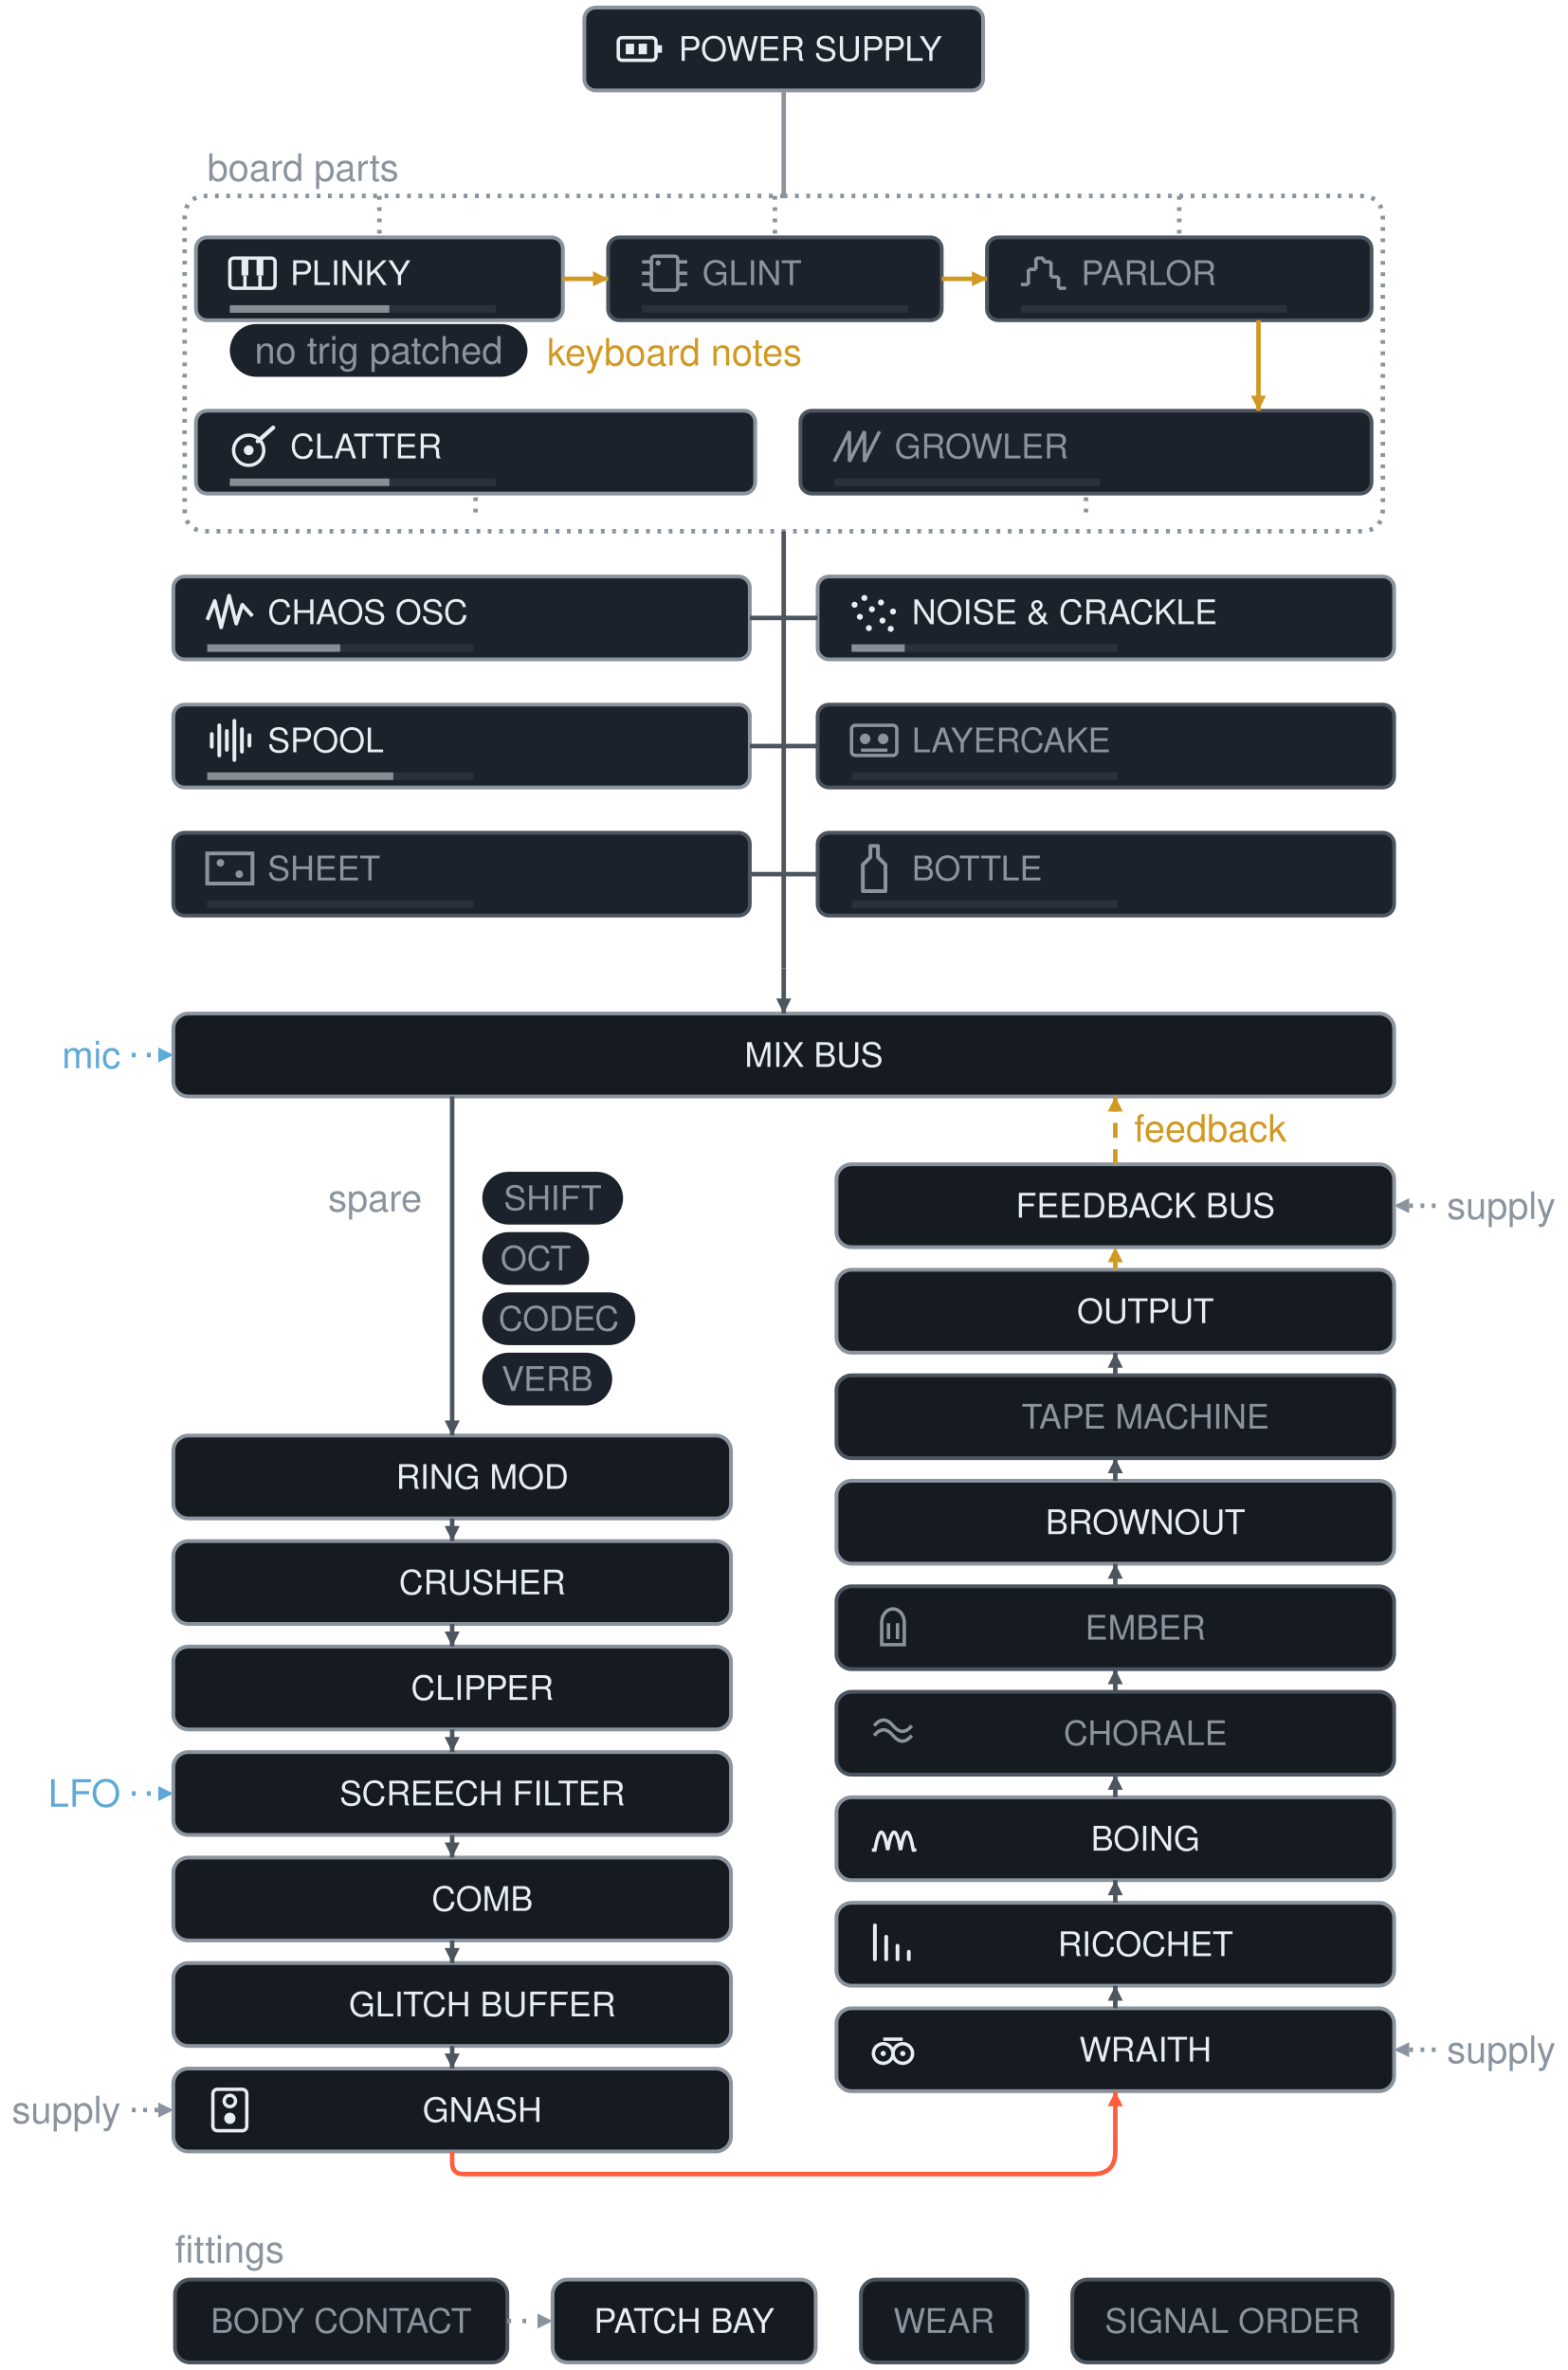
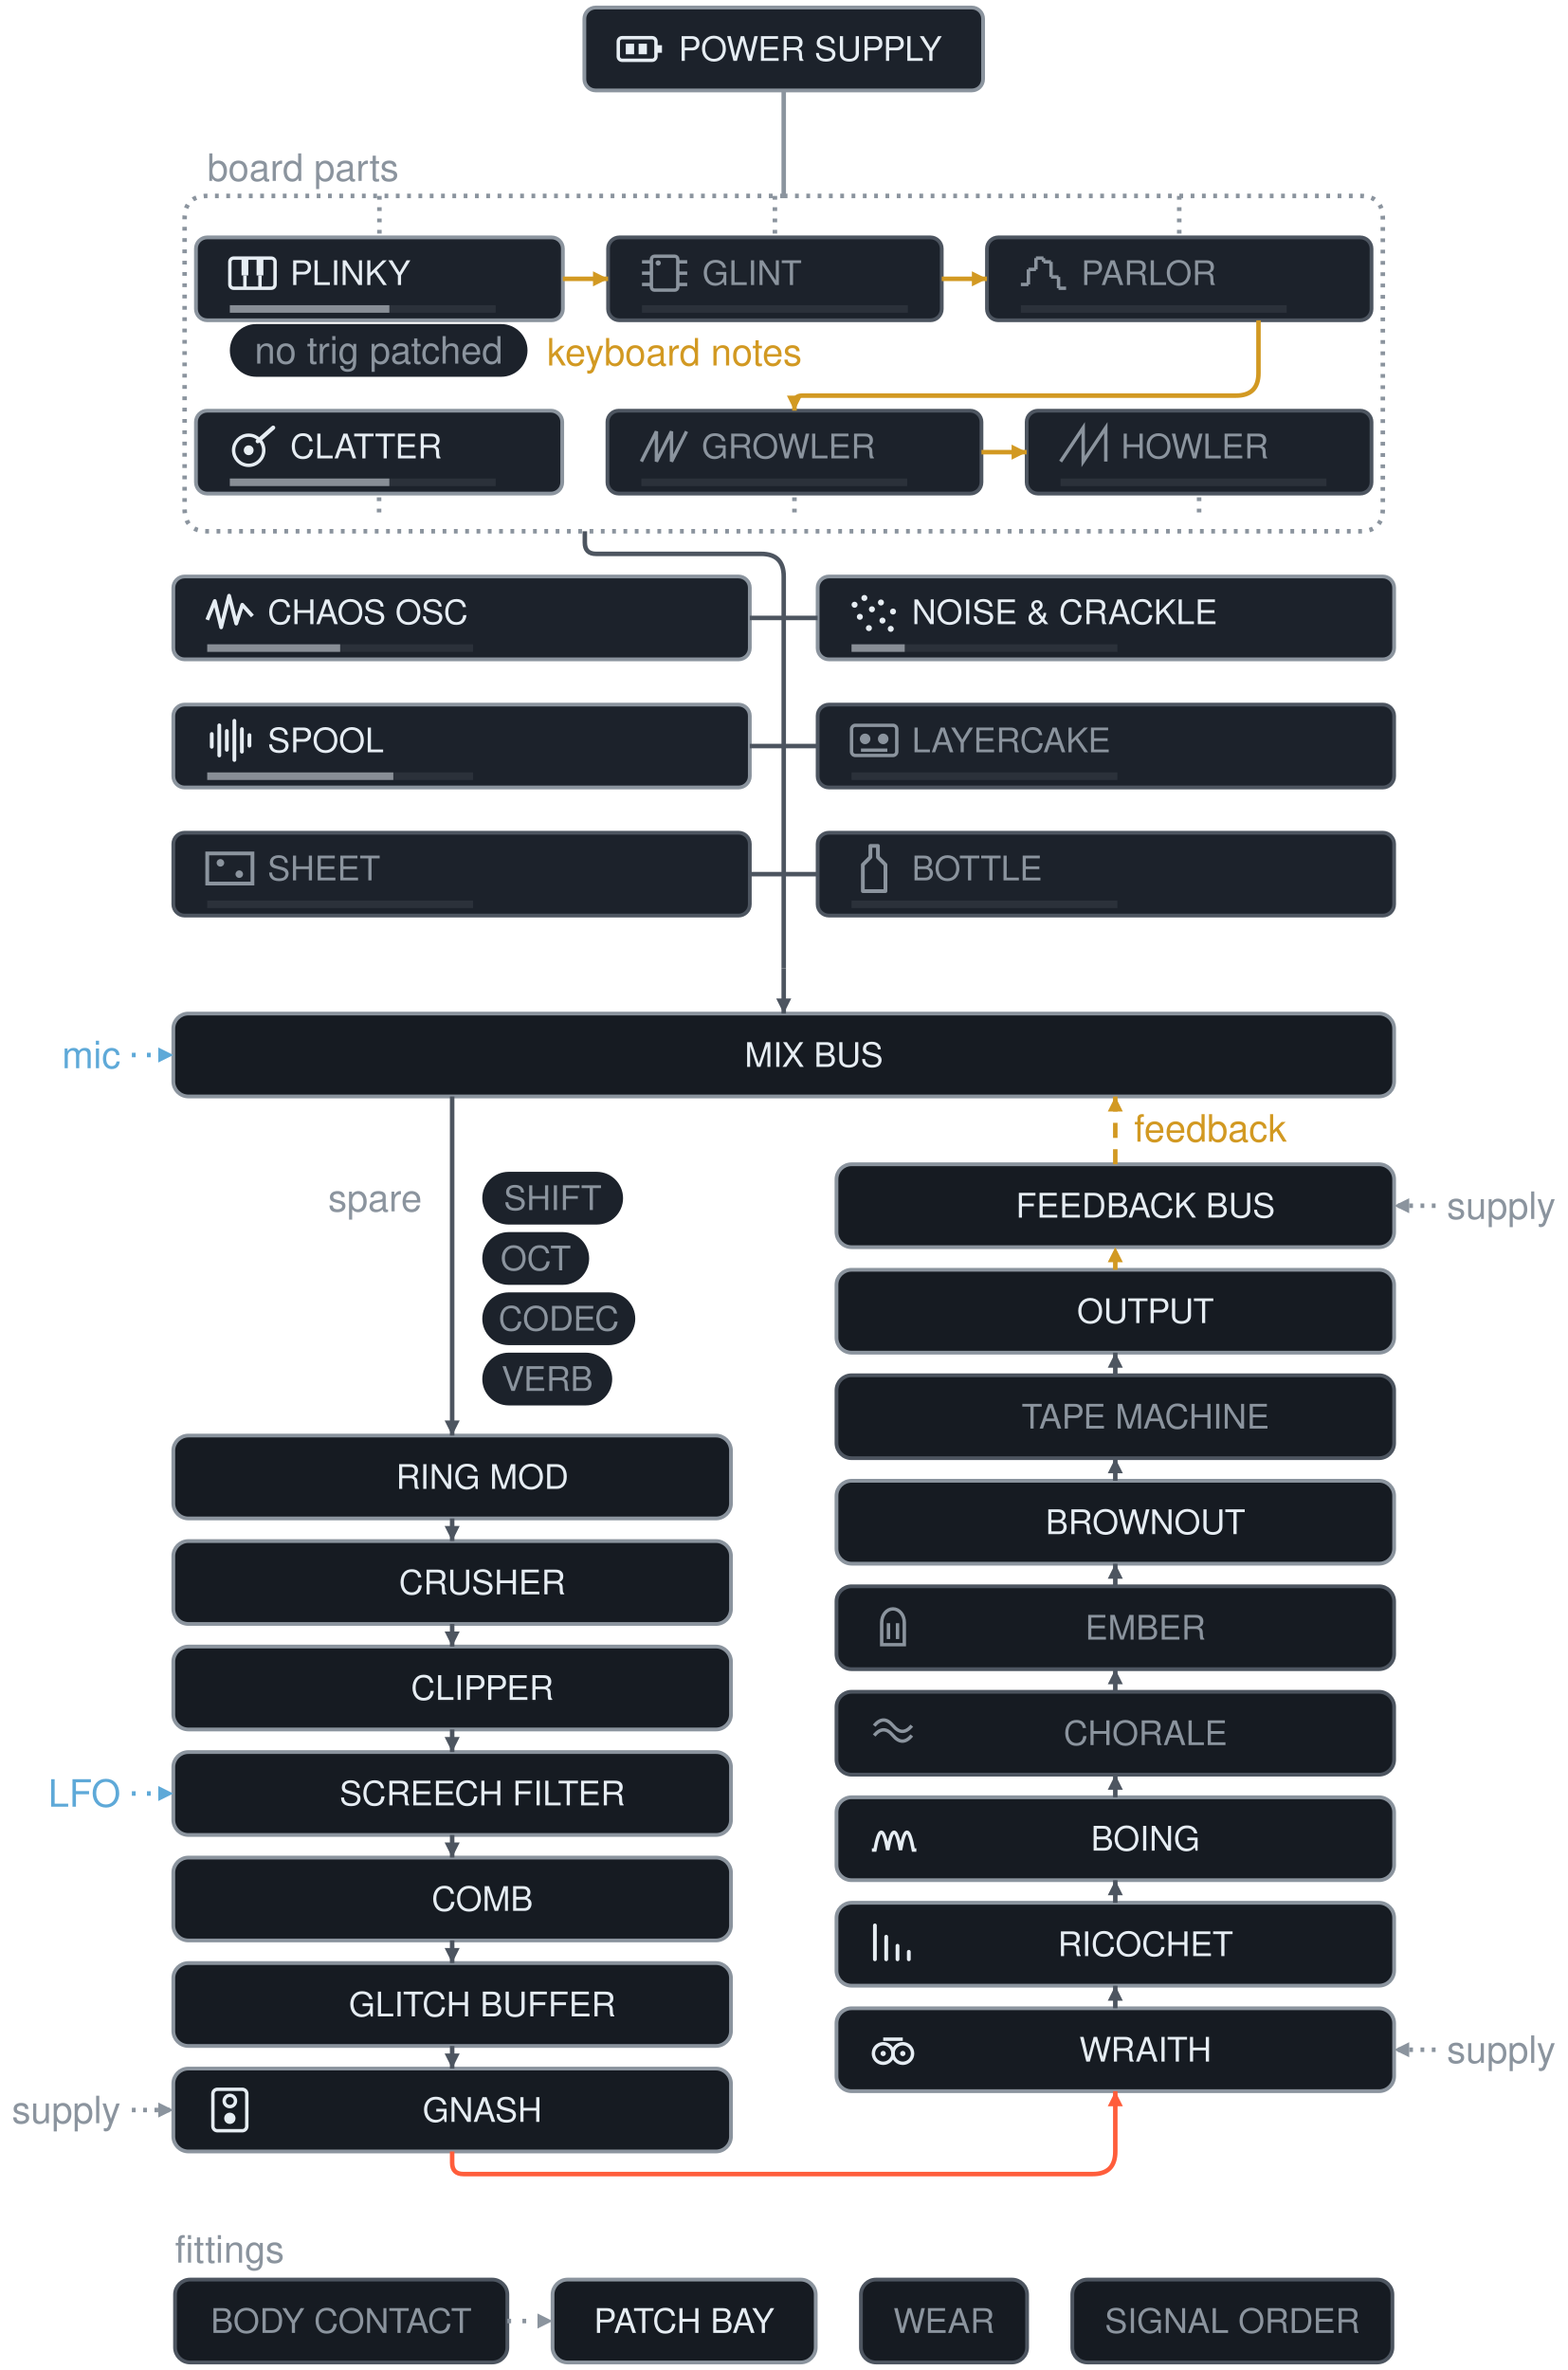
<svg xmlns="http://www.w3.org/2000/svg" viewBox="0 0 416 629" width="416" height="629" font-family="Helvetica, Arial, sans-serif">
  <g class="wire" data-wire="rail">
    <path class="line" d="M208 52L361 52Q367 52 367 58L367 135Q367 141 361 141L55 141Q49 141 49 135L49 58Q49 52 55 52L208 52" fill="none" stroke="#8b949e" stroke-width="1.2" stroke-dasharray="1 2" />
    <path class="head" d="" fill="#8b949e" />
  </g>
  <g class="node">
    <text x="55" y="48" fill="#8b949e" font-size="10" text-anchor="start">board parts</text>
  </g>
  <g class="node">
    <rect class="box" x="52" y="63" width="97.385" height="22" rx="3" fill="#1c222b" stroke="#8b949e" stroke-width="1" />
    <g class="glyph">
      <rect x="61" y="68.5" width="12" height="8" rx="1" fill="none" stroke="#e6edf3" stroke-width="0.9" />
      <path d="M 65 73.1 V 76.5 M 69 73.1 V 76.5" stroke="#e6edf3" stroke-width="0.9" />
      <rect x="64.1" y="68.5" width="1.8" height="4.6" fill="#e6edf3" />
      <rect x="68.1" y="68.5" width="1.8" height="4.6" fill="#e6edf3" />
    </g>
    <text x="77" y="75.65" fill="#e6edf3" font-size="9" text-anchor="start">PLINKY</text>
    <rect x="61" y="81" width="70.553" height="2" fill="#4d5560" fill-opacity="0.3" />
    <rect x="61" y="81" width="42.332" height="2" fill="#e6edf3" fill-opacity="0.5" />
  </g>
  <g class="node">
-     <rect class="box" x="52" y="109" width="148.435" height="22" rx="3" fill="#1c222b" stroke="#8b949e" stroke-width="1" />
+     <rect class="box" x="52" y="109" width="97.215" height="22" rx="3" fill="#1c222b" stroke="#8b949e" stroke-width="1" />
    <g class="glyph">
      <circle cx="66" cy="119.5" r="4" fill="none" stroke="#e6edf3" stroke-width="0.9" />
      <circle cx="66" cy="119.5" r="1.3" fill="#e6edf3" />
      <path d="M 72.5 113.5 L 68.4 117.1" stroke="#e6edf3" stroke-width="1.1" stroke-linecap="round" />
    </g>
    <text x="77" y="121.65" fill="#e6edf3" font-size="9" text-anchor="start">CLATTER</text>
    <rect x="61" y="127" width="70.553" height="2" fill="#4d5560" fill-opacity="0.3" />
    <rect x="61" y="127" width="42.332" height="2" fill="#e6edf3" fill-opacity="0.5" />
  </g>
  <g class="node">
    <rect class="box" x="161.385" y="63" width="88.553" height="22" rx="3" fill="#1c222b" stroke="#4d5560" stroke-width="1" />
    <g class="glyph">
      <rect x="172.885" y="68" width="7" height="9" rx="0.8" fill="none" stroke="#8b949e" stroke-width="0.9" />
      <path d="M 170.385 69.5 h 2.5 M 179.885 69.5 h 2.5 M 170.385 72.5 h 2.5 M 179.885 72.5 h 2.5 M 170.385 75.5 h 2.5 M 179.885 75.5 h 2.5" stroke="#8b949e" stroke-width="0.9" />
      <circle cx="174.685" cy="69.8" r="0.7" fill="#8b949e" />
    </g>
    <text x="186.385" y="75.65" fill="#8b949e" font-size="9" text-anchor="start">GLINT</text>
    <rect x="170.385" y="81" width="70.553" height="2" fill="#4d5560" fill-opacity="0.3" />
  </g>
  <g class="node">
    <rect class="box" x="261.939" y="63" width="102.061" height="22" rx="3" fill="#1c222b" stroke="#4d5560" stroke-width="1" />
    <g class="glyph">
      <path d="M 270.939 75.5 h 2 M 272.939 71.5 h 2 M 274.939 68.5 h 2 M 276.939 69.5 h 2 M 278.939 73.5 h 2 M 280.939 76.5 h 2 M 272.939 75.5 V 71.5 M 274.939 71.5 V 68.5 M 276.939 68.5 V 69.5 M 278.939 69.5 V 73.5 M 280.939 73.5 V 76.5" fill="none" stroke="#8b949e" stroke-width="0.9" stroke-linejoin="miter" />
    </g>
    <text x="286.939" y="75.65" fill="#8b949e" font-size="9" text-anchor="start">PARLOR</text>
    <rect x="270.939" y="81" width="70.553" height="2" fill="#4d5560" fill-opacity="0.3" />
  </g>
  <g class="node">
-     <rect class="box" x="212.435" y="109" width="151.565" height="22" rx="3" fill="#1c222b" stroke="#4d5560" stroke-width="1" />
-     <g class="glyph">
-       <path d="M 221.435 122.5 L 225.435 114.5 V 122.5 L 229.435 114.5 V 122.5 L 233.435 114.5" fill="none" stroke="#8b949e" stroke-width="0.9" stroke-linejoin="miter" />
-     </g>
-     <text x="237.435" y="121.65" fill="#8b949e" font-size="9" text-anchor="start">GROWLER</text>
-     <rect x="221.435" y="127" width="70.553" height="2" fill="#4d5560" fill-opacity="0.3" />
+     <rect class="box" x="161.215" y="109" width="99.264" height="22" rx="3" fill="#1c222b" stroke="#4d5560" stroke-width="1" />
+     <g class="glyph">
+       <path d="M 170.215 122.5 L 174.215 114.5 V 122.5 L 178.215 114.5 V 122.5 L 182.215 114.5" fill="none" stroke="#8b949e" stroke-width="0.9" stroke-linejoin="miter" />
+     </g>
+     <text x="186.215" y="121.65" fill="#8b949e" font-size="9" text-anchor="start">GROWLER</text>
+     <rect x="170.215" y="127" width="70.553" height="2" fill="#4d5560" fill-opacity="0.3" />
+   </g>
+   <g class="node">
+     <rect class="box" x="272.479" y="109" width="91.521" height="22" rx="3" fill="#1c222b" stroke="#4d5560" stroke-width="1" />
+     <g class="glyph">
+       <path d="M 281.479 122.5 L 287.479 113.5 V 122.5 L 293.479 113.5 V 122.5" fill="none" stroke="#8b949e" stroke-width="0.9" stroke-linejoin="miter" />
+     </g>
+     <text x="297.479" y="121.65" fill="#8b949e" font-size="9" text-anchor="start">HOWLER</text>
+     <rect x="281.479" y="127" width="70.553" height="2" fill="#4d5560" fill-opacity="0.3" />
  </g>
  <g class="node">
    <rect class="box" x="46" y="153" width="153" height="22" rx="3" fill="#1c222b" stroke="#8b949e" stroke-width="1" />
    <g class="glyph">
      <path d="M 55 164.5 L 57 159.5 L 58.7 166.5 L 60.8 158.1 L 62.7 165.5 L 64.3 160.5 L 67 163.5" fill="none" stroke="#e6edf3" stroke-width="1" stroke-linejoin="round" />
    </g>
    <text x="71" y="165.65" fill="#e6edf3" font-size="9" text-anchor="start">CHAOS OSC</text>
    <rect x="55" y="171" width="70.553" height="2" fill="#4d5560" fill-opacity="0.3" />
    <rect x="55" y="171" width="35.277" height="2" fill="#e6edf3" fill-opacity="0.5" />
  </g>
  <g class="node">
    <rect class="box" x="217" y="153" width="153" height="22" rx="3" fill="#1c222b" stroke="#8b949e" stroke-width="1" />
    <g class="glyph">
      <path d="M 226.8 159.7 a 0.8 0.8 0 1 0 0.01 0 M 229.4 157.9 a 0.8 0.8 0 1 0 0.01 0 M 228.2 162.9 a 0.8 0.8 0 1 0 0.01 0 M 231.4 160.9 a 0.8 0.8 0 1 0 0.01 0 M 230.6 165.9 a 0.8 0.8 0 1 0 0.01 0 M 233.8 159.1 a 0.8 0.8 0 1 0 0.01 0 M 234.2 163.9 a 0.8 0.8 0 1 0 0.01 0 M 237 161.5 a 0.8 0.8 0 1 0 0.01 0 M 236.4 166.1 a 0.8 0.8 0 1 0 0.01 0" fill="#e6edf3" />
    </g>
    <text x="242" y="165.65" fill="#e6edf3" font-size="9" text-anchor="start">NOISE &amp; CRACKLE</text>
    <rect x="226" y="171" width="70.553" height="2" fill="#4d5560" fill-opacity="0.3" />
    <rect x="226" y="171" width="14.111" height="2" fill="#e6edf3" fill-opacity="0.5" />
  </g>
  <g class="node">
    <rect class="box" x="46" y="187" width="153" height="22" rx="3" fill="#1c222b" stroke="#8b949e" stroke-width="1" />
    <g class="glyph">
      <path d="M 56.2 194.8 v 3.4 M 58.2 192.5 v 8 M 60.2 194 v 5 M 62.2 191.3 v 10.4 M 64.2 193.5 v 6 M 66.2 195.1 v 2.8" stroke="#e6edf3" stroke-width="1" stroke-linecap="round" />
    </g>
    <text x="71" y="199.65" fill="#e6edf3" font-size="9" text-anchor="start">SPOOL</text>
    <rect x="55" y="205" width="70.553" height="2" fill="#4d5560" fill-opacity="0.3" />
    <rect x="55" y="205" width="49.387" height="2" fill="#e6edf3" fill-opacity="0.5" />
  </g>
  <g class="node">
    <rect class="box" x="217" y="187" width="153" height="22" rx="3" fill="#1c222b" stroke="#4d5560" stroke-width="1" />
    <g class="glyph">
      <rect x="226" y="192.5" width="12" height="8" rx="1" fill="none" stroke="#8b949e" stroke-width="0.9" />
      <circle cx="229.6" cy="196.1" r="1.4" fill="#8b949e" />
      <circle cx="234.4" cy="196.1" r="1.4" fill="#8b949e" />
      <path d="M 228.5 199.1 h 7" stroke="#8b949e" stroke-width="0.9" />
    </g>
    <text x="242" y="199.65" fill="#8b949e" font-size="9" text-anchor="start">LAYERCAKE</text>
    <rect x="226" y="205" width="70.553" height="2" fill="#4d5560" fill-opacity="0.3" />
  </g>
  <g class="node">
    <rect class="box" x="46" y="221" width="153" height="22" rx="3" fill="#1c222b" stroke="#4d5560" stroke-width="1" />
    <g class="glyph">
      <rect x="55" y="226.5" width="12" height="8" fill="none" stroke="#8b949e" stroke-width="1" />
      <circle cx="58.5" cy="229" r="1" fill="#8b949e" />
      <circle cx="63.5" cy="232" r="1" fill="#8b949e" />
    </g>
    <text x="71" y="233.65" fill="#8b949e" font-size="9" text-anchor="start">SHEET</text>
    <rect x="55" y="239" width="70.553" height="2" fill="#4d5560" fill-opacity="0.3" />
  </g>
  <g class="node">
    <rect class="box" x="217" y="221" width="153" height="22" rx="3" fill="#1c222b" stroke="#4d5560" stroke-width="1" />
    <g class="glyph">
      <path d="M 231 224.5 L 233 224.5 L 233 227.5 L 235 229.5 L 235 236.5 L 229 236.5 L 229 229.5 L 231 227.5 Z" fill="none" stroke="#8b949e" stroke-width="1" stroke-linejoin="round" />
    </g>
    <text x="242" y="233.65" fill="#8b949e" font-size="9" text-anchor="start">BOTTLE</text>
    <rect x="226" y="239" width="70.553" height="2" fill="#4d5560" fill-opacity="0.3" />
  </g>
  <g class="node">
    <rect class="box" x="46" y="269" width="324" height="22" rx="4" fill="#161b22" stroke="#8b949e" stroke-width="1" />
    <text x="216" y="283.15" fill="#e6edf3" font-size="9" text-anchor="middle">MIX BUS</text>
  </g>
  <g class="node">
    <text x="112" y="321.5" fill="#8b949e" font-size="10" text-anchor="end">spare</text>
  </g>
  <g class="node">
    <rect class="box" x="46" y="381" width="148" height="22" rx="4" fill="#161b22" stroke="#8b949e" stroke-width="1" />
    <text x="128" y="395.15" fill="#e6edf3" font-size="9" text-anchor="middle">RING MOD</text>
  </g>
  <g class="node">
    <rect class="box" x="46" y="409" width="148" height="22" rx="4" fill="#161b22" stroke="#8b949e" stroke-width="1" />
    <text x="128" y="423.15" fill="#e6edf3" font-size="9" text-anchor="middle">CRUSHER</text>
  </g>
  <g class="node">
    <rect class="box" x="46" y="437" width="148" height="22" rx="4" fill="#161b22" stroke="#8b949e" stroke-width="1" />
    <text x="128" y="451.15" fill="#e6edf3" font-size="9" text-anchor="middle">CLIPPER</text>
  </g>
  <g class="node">
    <rect class="box" x="46" y="465" width="148" height="22" rx="4" fill="#161b22" stroke="#8b949e" stroke-width="1" />
    <text x="128" y="479.15" fill="#e6edf3" font-size="9" text-anchor="middle">SCREECH FILTER</text>
  </g>
  <g class="node">
    <rect class="box" x="46" y="493" width="148" height="22" rx="4" fill="#161b22" stroke="#8b949e" stroke-width="1" />
    <text x="128" y="507.15" fill="#e6edf3" font-size="9" text-anchor="middle">COMB</text>
  </g>
  <g class="node">
    <rect class="box" x="46" y="521" width="148" height="22" rx="4" fill="#161b22" stroke="#8b949e" stroke-width="1" />
    <text x="128" y="535.15" fill="#e6edf3" font-size="9" text-anchor="middle">GLITCH BUFFER</text>
  </g>
  <g class="node">
    <rect class="box" x="46" y="549" width="148" height="22" rx="4" fill="#161b22" stroke="#8b949e" stroke-width="1" />
    <g class="glyph">
      <rect x="56.5" y="554.5" width="9" height="11" rx="1.2" fill="none" stroke="#e6edf3" stroke-width="0.9" />
      <circle cx="61" cy="557.6" r="1.5" fill="none" stroke="#e6edf3" stroke-width="0.9" />
      <circle cx="61" cy="562.2" r="1.5" fill="#e6edf3" />
    </g>
    <text x="128" y="563.15" fill="#e6edf3" font-size="9" text-anchor="middle">GNASH</text>
  </g>
  <g class="node">
    <rect class="box" x="222" y="533" width="148" height="22" rx="4" fill="#161b22" stroke="#8b949e" stroke-width="1" />
    <g class="glyph">
      <circle cx="234.4" cy="545" r="2.6" fill="none" stroke="#e6edf3" stroke-width="0.9" />
      <circle cx="234.4" cy="545" r="0.7" fill="#e6edf3" />
      <circle cx="239.6" cy="545" r="2.6" fill="none" stroke="#e6edf3" stroke-width="0.9" />
      <circle cx="239.6" cy="545" r="0.7" fill="#e6edf3" />
      <path d="M 234.4 541.2 H 239.6" stroke="#e6edf3" stroke-width="0.9" />
    </g>
    <text x="304" y="547.15" fill="#e6edf3" font-size="9" text-anchor="middle">WRAITH</text>
  </g>
  <g class="node">
    <rect class="box" x="222" y="505" width="148" height="22" rx="4" fill="#161b22" stroke="#8b949e" stroke-width="1" />
    <g class="glyph">
      <path d="M 232.2 520 v -9 M 235.2 520 v -6 M 238.2 520 v -3.6 M 241.2 520 v -2" stroke="#e6edf3" stroke-width="1" stroke-linecap="round" />
    </g>
    <text x="304" y="519.15" fill="#e6edf3" font-size="9" text-anchor="middle">RICOCHET</text>
  </g>
  <g class="node">
    <rect class="box" x="222" y="477" width="148" height="22" rx="4" fill="#161b22" stroke="#8b949e" stroke-width="1" />
    <g class="glyph">
      <path d="M 231.4 491 h 0.8 q 1.7 -9.5 3.4 0 q 1.7 -9.5 3.4 0 q 1.7 -9.5 3.4 0 h 0.8" fill="none" stroke="#e6edf3" stroke-width="0.9" />
    </g>
    <text x="304" y="491.15" fill="#e6edf3" font-size="9" text-anchor="middle">BOING</text>
  </g>
  <g class="node">
    <rect class="box" x="222" y="449" width="148" height="22" rx="4" fill="#161b22" stroke="#4d5560" stroke-width="1" />
    <g class="glyph">
      <path d="M 232 458 q 2.5 -3 5 0 q 2.5 3 5 0" fill="none" stroke="#8b949e" stroke-width="0.9" />
      <path d="M 232 460.6 q 2.5 -3 5 0 q 2.5 3 5 0" fill="none" stroke="#8b949e" stroke-width="0.9" />
    </g>
    <text x="304" y="463.15" fill="#8b949e" font-size="9" text-anchor="middle">CHORALE</text>
  </g>
  <g class="node">
    <rect class="box" x="222" y="421" width="148" height="22" rx="4" fill="#161b22" stroke="#4d5560" stroke-width="1" />
    <g class="glyph">
      <path d="M 234 436.5 V 430.6 a 3 3.6 0 0 1 6 0 V 436.5 z" fill="none" stroke="#8b949e" stroke-width="0.9" />
      <path d="M 235.8 435 V 430.8 M 238.2 435 V 430.8" fill="none" stroke="#8b949e" stroke-width="0.9" />
    </g>
    <text x="304" y="435.15" fill="#8b949e" font-size="9" text-anchor="middle">EMBER</text>
  </g>
  <g class="node">
    <rect class="box" x="222" y="393" width="148" height="22" rx="4" fill="#161b22" stroke="#8b949e" stroke-width="1" />
    <text x="304" y="407.15" fill="#e6edf3" font-size="9" text-anchor="middle">BROWNOUT</text>
  </g>
  <g class="node">
    <rect class="box" x="222" y="365" width="148" height="22" rx="4" fill="#161b22" stroke="#4d5560" stroke-width="1" />
    <text x="304" y="379.15" fill="#8b949e" font-size="9" text-anchor="middle">TAPE MACHINE</text>
  </g>
  <g class="node">
    <rect class="box" x="222" y="337" width="148" height="22" rx="4" fill="#161b22" stroke="#8b949e" stroke-width="1" />
    <text x="304" y="351.15" fill="#e6edf3" font-size="9" text-anchor="middle">OUTPUT</text>
  </g>
  <g class="node">
    <rect class="box" x="222" y="309" width="148" height="22" rx="4" fill="#161b22" stroke="#8b949e" stroke-width="1" />
    <text x="304" y="323.15" fill="#e6edf3" font-size="9" text-anchor="middle">FEEDBACK BUS</text>
  </g>
  <g class="node">
    <rect class="box" x="46.45" y="605" width="88.2" height="22" rx="4" fill="#161b22" stroke="#4d5560" stroke-width="1" />
    <text x="90.55" y="619.15" fill="#8b949e" font-size="9" text-anchor="middle">BODY CONTACT</text>
  </g>
  <g class="node">
    <rect class="box" x="146.65" y="605" width="69.84" height="22" rx="4" fill="#161b22" stroke="#8b949e" stroke-width="1" />
    <text x="181.57" y="619.15" fill="#e6edf3" font-size="9" text-anchor="middle">PATCH BAY</text>
  </g>
  <g class="node">
    <rect class="box" x="228.49" y="605" width="44.1" height="22" rx="4" fill="#161b22" stroke="#4d5560" stroke-width="1" />
    <text x="250.54" y="619.15" fill="#8b949e" font-size="9" text-anchor="middle">WEAR</text>
  </g>
  <g class="node">
    <rect class="box" x="284.59" y="605" width="84.96" height="22" rx="4" fill="#161b22" stroke="#4d5560" stroke-width="1" />
    <text x="327.07" y="619.15" fill="#8b949e" font-size="9" text-anchor="middle">SIGNAL ORDER</text>
  </g>
  <g class="node">
    <rect class="box" x="128" y="311" width="37.36" height="14" rx="7" fill="#1c222b" stroke="none" />
    <text x="146.68" y="321.15" fill="#8b949e" font-size="9" text-anchor="middle">SHIFT</text>
  </g>
  <g class="node">
    <rect class="box" x="128" y="327" width="28.36" height="14" rx="7" fill="#1c222b" stroke="none" />
    <text x="142.18" y="337.15" fill="#8b949e" font-size="9" text-anchor="middle">OCT</text>
  </g>
  <g class="node">
    <rect class="box" x="128" y="343" width="40.6" height="14" rx="7" fill="#1c222b" stroke="none" />
    <text x="148.3" y="353.15" fill="#8b949e" font-size="9" text-anchor="middle">CODEC</text>
  </g>
  <g class="node">
    <rect class="box" x="128" y="359" width="34.48" height="14" rx="7" fill="#1c222b" stroke="none" />
    <text x="145.24" y="369.15" fill="#8b949e" font-size="9" text-anchor="middle">VERB</text>
  </g>
  <g class="node">
    <rect class="box" x="61" y="86" width="79" height="14" rx="7" fill="#1c222b" stroke="none" />
    <text x="100.5" y="96.5" fill="#8b949e" font-size="10" text-anchor="middle">no trig patched</text>
  </g>
  <g class="node rail-chip">
    <rect class="box" x="155.09" y="2" width="105.82" height="22" rx="3" fill="#1c222b" stroke="#8b949e" stroke-width="1" />
    <g class="glyph">
      <rect x="164.09" y="10" width="10" height="6" rx="1" fill="none" stroke="#e6edf3" stroke-width="0.9" />
      <rect x="174.09" y="12" width="1.6" height="2" fill="#e6edf3" />
      <rect x="166.09" y="11.6" width="2.2" height="2.8" fill="#e6edf3" />
      <rect x="169.49" y="11.6" width="2.2" height="2.8" fill="#e6edf3" />
    </g>
    <text x="180.09" y="16.15" fill="#e6edf3" font-size="9" text-anchor="start">POWER SUPPLY</text>
  </g>
  <g class="tap">
    <text x="32" y="283.5" fill="#5ea9d8" font-size="10" text-anchor="end">mic</text>
  </g>
  <g class="tap">
    <text x="384" y="323.5" fill="#8b949e" font-size="10" text-anchor="start">supply</text>
  </g>
  <g class="tap">
    <text x="32" y="479.5" fill="#5ea9d8" font-size="10" text-anchor="end">LFO</text>
  </g>
  <g class="tap">
    <text x="384" y="547.5" fill="#8b949e" font-size="10" text-anchor="start">supply</text>
  </g>
  <g class="tap">
    <text x="32" y="563.5" fill="#8b949e" font-size="10" text-anchor="end">supply</text>
  </g>
  <g class="tap">
    <text x="46.45" y="600.5" fill="#8b949e" font-size="10" text-anchor="start">fittings</text>
  </g>
  <g class="wire" data-wire="supply-feed">
    <path class="line" d="M208 24L208 52" fill="none" stroke="#8b949e" stroke-width="1.2" />
    <path class="head" d="" fill="#8b949e" />
  </g>
  <g class="wire" data-wire="rail-Plinky">
    <path class="line" d="M100.693 52L100.693 63" fill="none" stroke="#8b949e" stroke-width="1.2" stroke-dasharray="1 2" />
    <path class="head" d="" fill="#8b949e" />
  </g>
  <g class="wire" data-wire="rail-Clatter">
-     <path class="line" d="M126.218 136L126.218 131" fill="none" stroke="#8b949e" stroke-width="1.2" stroke-dasharray="1 2" />
+     <path class="line" d="M100.607 136L100.607 131" fill="none" stroke="#8b949e" stroke-width="1.2" stroke-dasharray="1 2" />
    <path class="head" d="" fill="#8b949e" />
  </g>
  <g class="wire" data-wire="rail-Glint">
    <path class="line" d="M205.662 52L205.662 63" fill="none" stroke="#8b949e" stroke-width="1.2" stroke-dasharray="1 2" />
    <path class="head" d="" fill="#8b949e" />
  </g>
  <g class="wire" data-wire="rail-Parlor">
    <path class="line" d="M312.969 52L312.969 63" fill="none" stroke="#8b949e" stroke-width="1.2" stroke-dasharray="1 2" />
    <path class="head" d="" fill="#8b949e" />
  </g>
  <g class="wire" data-wire="rail-Growler">
-     <path class="line" d="M288.218 136L288.218 131" fill="none" stroke="#8b949e" stroke-width="1.2" stroke-dasharray="1 2" />
+     <path class="line" d="M210.847 136L210.847 131" fill="none" stroke="#8b949e" stroke-width="1.2" stroke-dasharray="1 2" />
+     <path class="head" d="" fill="#8b949e" />
+   </g>
+   <g class="wire" data-wire="rail-Howler">
+     <path class="line" d="M318.239 136L318.239 131" fill="none" stroke="#8b949e" stroke-width="1.2" stroke-dasharray="1 2" />
    <path class="head" d="" fill="#8b949e" />
  </g>
  <g class="wire" data-wire="key-line">
    <path class="line" d="M149.385 74L161.385 74" fill="none" stroke="#d29922" stroke-width="1.2" />
    <path class="head" d="M157.385 76L161.385 74L157.385 72Z" fill="#d29922" />
    <text x="179" y="97" fill="#d29922" font-size="10" text-anchor="middle">keyboard notes</text>
  </g>
  <g class="wire" data-wire="key-line-pcm">
    <path class="line" d="M249.939 74L261.939 74" fill="none" stroke="#d29922" stroke-width="1.2" />
    <path class="head" d="M257.939 76L261.939 74L257.939 72Z" fill="#d29922" />
  </g>
  <g class="wire" data-wire="key-line-mono">
-     <path class="line" d="M334 85L334 109" fill="none" stroke="#d29922" stroke-width="1.2" />
-     <path class="head" d="M332 105L334 109L336 105Z" fill="#d29922" />
+     <path class="line" d="M334 85L334 99Q334 105 328 105L212.847 105Q210.847 105 210.847 107L210.847 109" fill="none" stroke="#d29922" stroke-width="1.2" />
+     <path class="head" d="M208.847 105L210.847 109L212.847 105Z" fill="#d29922" />
+   </g>
+   <g class="wire" data-wire="key-line-lead">
+     <path class="line" d="M260.479 120L272.479 120" fill="none" stroke="#d29922" stroke-width="1.2" />
+     <path class="head" d="M268.479 122L272.479 120L268.479 118Z" fill="#d29922" />
  </g>
  <g class="wire" data-wire="board-out">
-     <path class="line" d="M208 141L208 257" fill="none" stroke="#4d5560" stroke-width="1.2" />
+     <path class="line" d="M155.215 141L155.215 144Q155.215 147 158.215 147L202 147Q208 147 208 153L208 257" fill="none" stroke="#4d5560" stroke-width="1.2" />
    <path class="head" d="" fill="#4d5560" />
  </g>
  <g class="wire" data-wire="Chaos_osc-out">
    <path class="line" d="M199 164L208 164" fill="none" stroke="#4d5560" stroke-width="1.2" />
    <path class="head" d="" fill="#4d5560" />
  </g>
  <g class="wire" data-wire="Noise_crackle-out">
    <path class="line" d="M217 164L208 164" fill="none" stroke="#4d5560" stroke-width="1.2" />
    <path class="head" d="" fill="#4d5560" />
  </g>
  <g class="wire" data-wire="Spool-out">
    <path class="line" d="M199 198L208 198" fill="none" stroke="#4d5560" stroke-width="1.2" />
    <path class="head" d="" fill="#4d5560" />
  </g>
  <g class="wire" data-wire="Layercake-out">
    <path class="line" d="M217 198L208 198" fill="none" stroke="#4d5560" stroke-width="1.2" />
    <path class="head" d="" fill="#4d5560" />
  </g>
  <g class="wire" data-wire="Sheet-out">
    <path class="line" d="M199 232L208 232" fill="none" stroke="#4d5560" stroke-width="1.2" />
    <path class="head" d="" fill="#4d5560" />
  </g>
  <g class="wire" data-wire="Bottle-out">
    <path class="line" d="M217 232L208 232" fill="none" stroke="#4d5560" stroke-width="1.2" />
    <path class="head" d="" fill="#4d5560" />
  </g>
  <g class="wire" data-wire="collect-mix">
    <path class="line" d="M208 257L208 269" fill="none" stroke="#4d5560" stroke-width="1.2" />
    <path class="head" d="M206 265L208 269L210 265Z" fill="#4d5560" />
  </g>
  <g class="wire" data-wire="mix-path">
    <path class="line" d="M120 291L120 381" fill="none" stroke="#4d5560" stroke-width="1.2" />
    <path class="head" d="M118 377L120 381L122 377Z" fill="#4d5560" />
  </g>
  <g class="wire" data-wire="Ring_mod-Crusher">
    <path class="line" d="M120 403L120 409" fill="none" stroke="#4d5560" stroke-width="1.2" />
    <path class="head" d="M118 405L120 409L122 405Z" fill="#4d5560" />
  </g>
  <g class="wire" data-wire="Crusher-Clipper">
    <path class="line" d="M120 431L120 437" fill="none" stroke="#4d5560" stroke-width="1.2" />
    <path class="head" d="M118 433L120 437L122 433Z" fill="#4d5560" />
  </g>
  <g class="wire" data-wire="Clipper-Screech_filter">
    <path class="line" d="M120 459L120 465" fill="none" stroke="#4d5560" stroke-width="1.2" />
    <path class="head" d="M118 461L120 465L122 461Z" fill="#4d5560" />
  </g>
  <g class="wire" data-wire="Screech_filter-Comb">
    <path class="line" d="M120 487L120 493" fill="none" stroke="#4d5560" stroke-width="1.2" />
    <path class="head" d="M118 489L120 493L122 489Z" fill="#4d5560" />
  </g>
  <g class="wire" data-wire="Comb-Glitch_buffer">
    <path class="line" d="M120 515L120 521" fill="none" stroke="#4d5560" stroke-width="1.2" />
    <path class="head" d="M118 517L120 521L122 517Z" fill="#4d5560" />
  </g>
  <g class="wire" data-wire="Glitch_buffer-Gnash">
    <path class="line" d="M120 543L120 549" fill="none" stroke="#4d5560" stroke-width="1.2" />
    <path class="head" d="M118 545L120 549L122 545Z" fill="#4d5560" />
  </g>
  <g class="wire" data-wire="Wraith-Ricochet">
    <path class="line" d="M296 533L296 527" fill="none" stroke="#4d5560" stroke-width="1.2" />
    <path class="head" d="M298 531L296 527L294 531Z" fill="#4d5560" />
  </g>
  <g class="wire" data-wire="Ricochet-Boing">
    <path class="line" d="M296 505L296 499" fill="none" stroke="#4d5560" stroke-width="1.2" />
    <path class="head" d="M298 503L296 499L294 503Z" fill="#4d5560" />
  </g>
  <g class="wire" data-wire="Boing-Chorale">
    <path class="line" d="M296 477L296 471" fill="none" stroke="#4d5560" stroke-width="1.2" />
    <path class="head" d="M298 475L296 471L294 475Z" fill="#4d5560" />
  </g>
  <g class="wire" data-wire="Chorale-Ember">
    <path class="line" d="M296 449L296 443" fill="none" stroke="#4d5560" stroke-width="1.2" />
    <path class="head" d="M298 447L296 443L294 447Z" fill="#4d5560" />
  </g>
  <g class="wire" data-wire="Ember-Brownout">
    <path class="line" d="M296 421L296 415" fill="none" stroke="#4d5560" stroke-width="1.2" />
    <path class="head" d="M298 419L296 415L294 419Z" fill="#4d5560" />
  </g>
  <g class="wire" data-wire="Brownout-Tape_machine">
    <path class="line" d="M296 393L296 387" fill="none" stroke="#4d5560" stroke-width="1.2" />
    <path class="head" d="M298 391L296 387L294 391Z" fill="#4d5560" />
  </g>
  <g class="wire" data-wire="Tape_machine-Output">
    <path class="line" d="M296 365L296 359" fill="none" stroke="#4d5560" stroke-width="1.2" />
    <path class="head" d="M298 363L296 359L294 363Z" fill="#4d5560" />
  </g>
  <g class="wire" data-wire="fold">
    <path class="line" d="M120 571L120 574Q120 577 123 577L290 577Q296 577 296 571L296 555" fill="none" stroke="#ff5d3b" stroke-width="1.2" />
    <path class="head" d="M298 559L296 555L294 559Z" fill="#ff5d3b" />
  </g>
  <g class="wire" data-wire="fb-out">
    <path class="line" d="M296 337L296 331" fill="none" stroke="#d29922" stroke-width="1.2" stroke-dasharray="4 3" />
    <path class="head" d="M298 335L296 331L294 335Z" fill="#d29922" />
  </g>
  <g class="wire" data-wire="fb-home">
    <path class="line" d="M296 309L296 291" fill="none" stroke="#d29922" stroke-width="1.2" stroke-dasharray="4 3" />
    <path class="head" d="M298 295L296 291L294 295Z" fill="#d29922" />
    <text x="301" y="303" fill="#d29922" font-size="10" text-anchor="start">feedback</text>
  </g>
  <g class="wire" data-wire="pad-bay">
    <path class="line" d="M134.65 616L146.65 616" fill="none" stroke="#8b949e" stroke-width="1.2" stroke-dasharray="1 3" />
    <path class="head" d="M142.65 618L146.65 616L142.65 614Z" fill="#8b949e" />
  </g>
  <g class="wire" data-wire="mic-wire">
    <path class="line" d="M35 280L46 280" fill="none" stroke="#5ea9d8" stroke-width="1.2" stroke-dasharray="1 3" />
    <path class="head" d="M42 282L46 280L42 278Z" fill="#5ea9d8" />
  </g>
  <g class="wire" data-wire="rail-Feedback_bus-wire">
    <path class="line" d="M381 320L370 320" fill="none" stroke="#8b949e" stroke-width="1.2" stroke-dasharray="1 2" />
    <path class="head" d="M374 318L370 320L374 322Z" fill="#8b949e" />
  </g>
  <g class="wire" data-wire="wire0-wire">
    <path class="line" d="M35 476L46 476" fill="none" stroke="#5ea9d8" stroke-width="1.2" stroke-dasharray="1 3" />
    <path class="head" d="M42 478L46 476L42 474Z" fill="#5ea9d8" />
  </g>
  <g class="wire" data-wire="rail-Wraith-wire">
    <path class="line" d="M381 544L370 544" fill="none" stroke="#8b949e" stroke-width="1.2" stroke-dasharray="1 2" />
    <path class="head" d="M374 542L370 544L374 546Z" fill="#8b949e" />
  </g>
  <g class="wire" data-wire="rail-Gnash-wire">
    <path class="line" d="M35 560L46 560" fill="none" stroke="#8b949e" stroke-width="1.2" stroke-dasharray="1 2" />
    <path class="head" d="M42 562L46 560L42 558Z" fill="#8b949e" />
  </g>
</svg>
